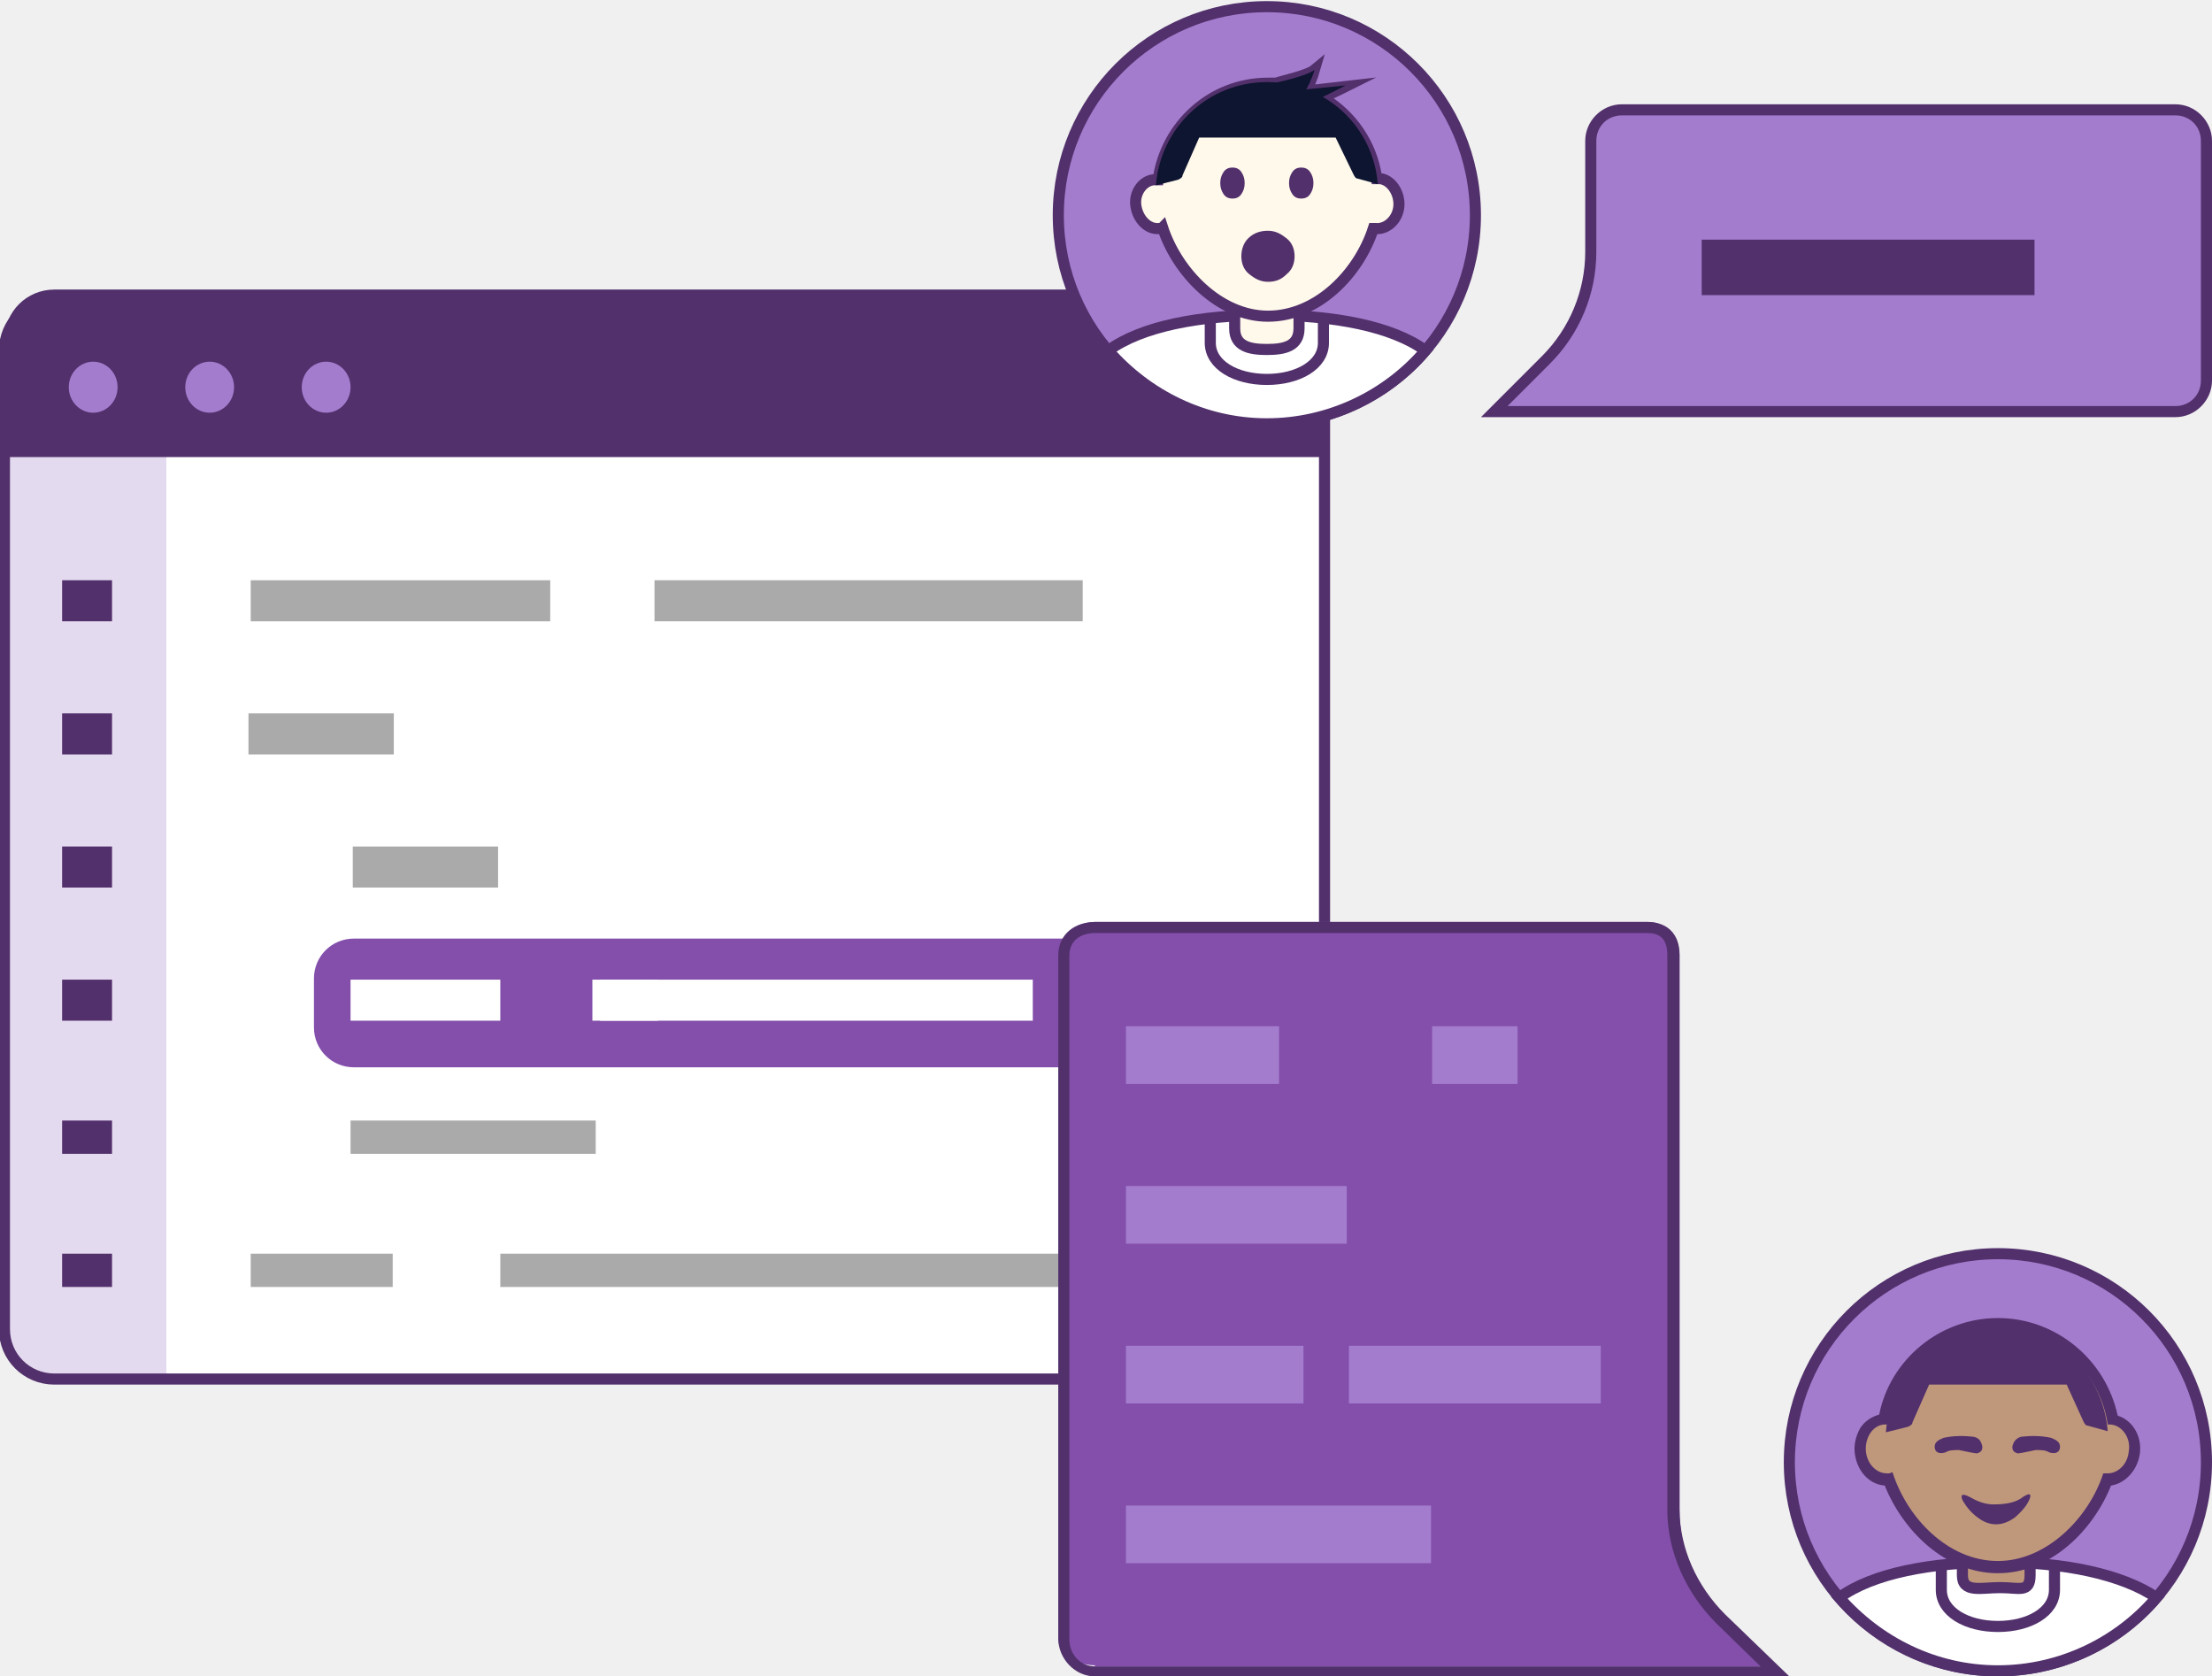
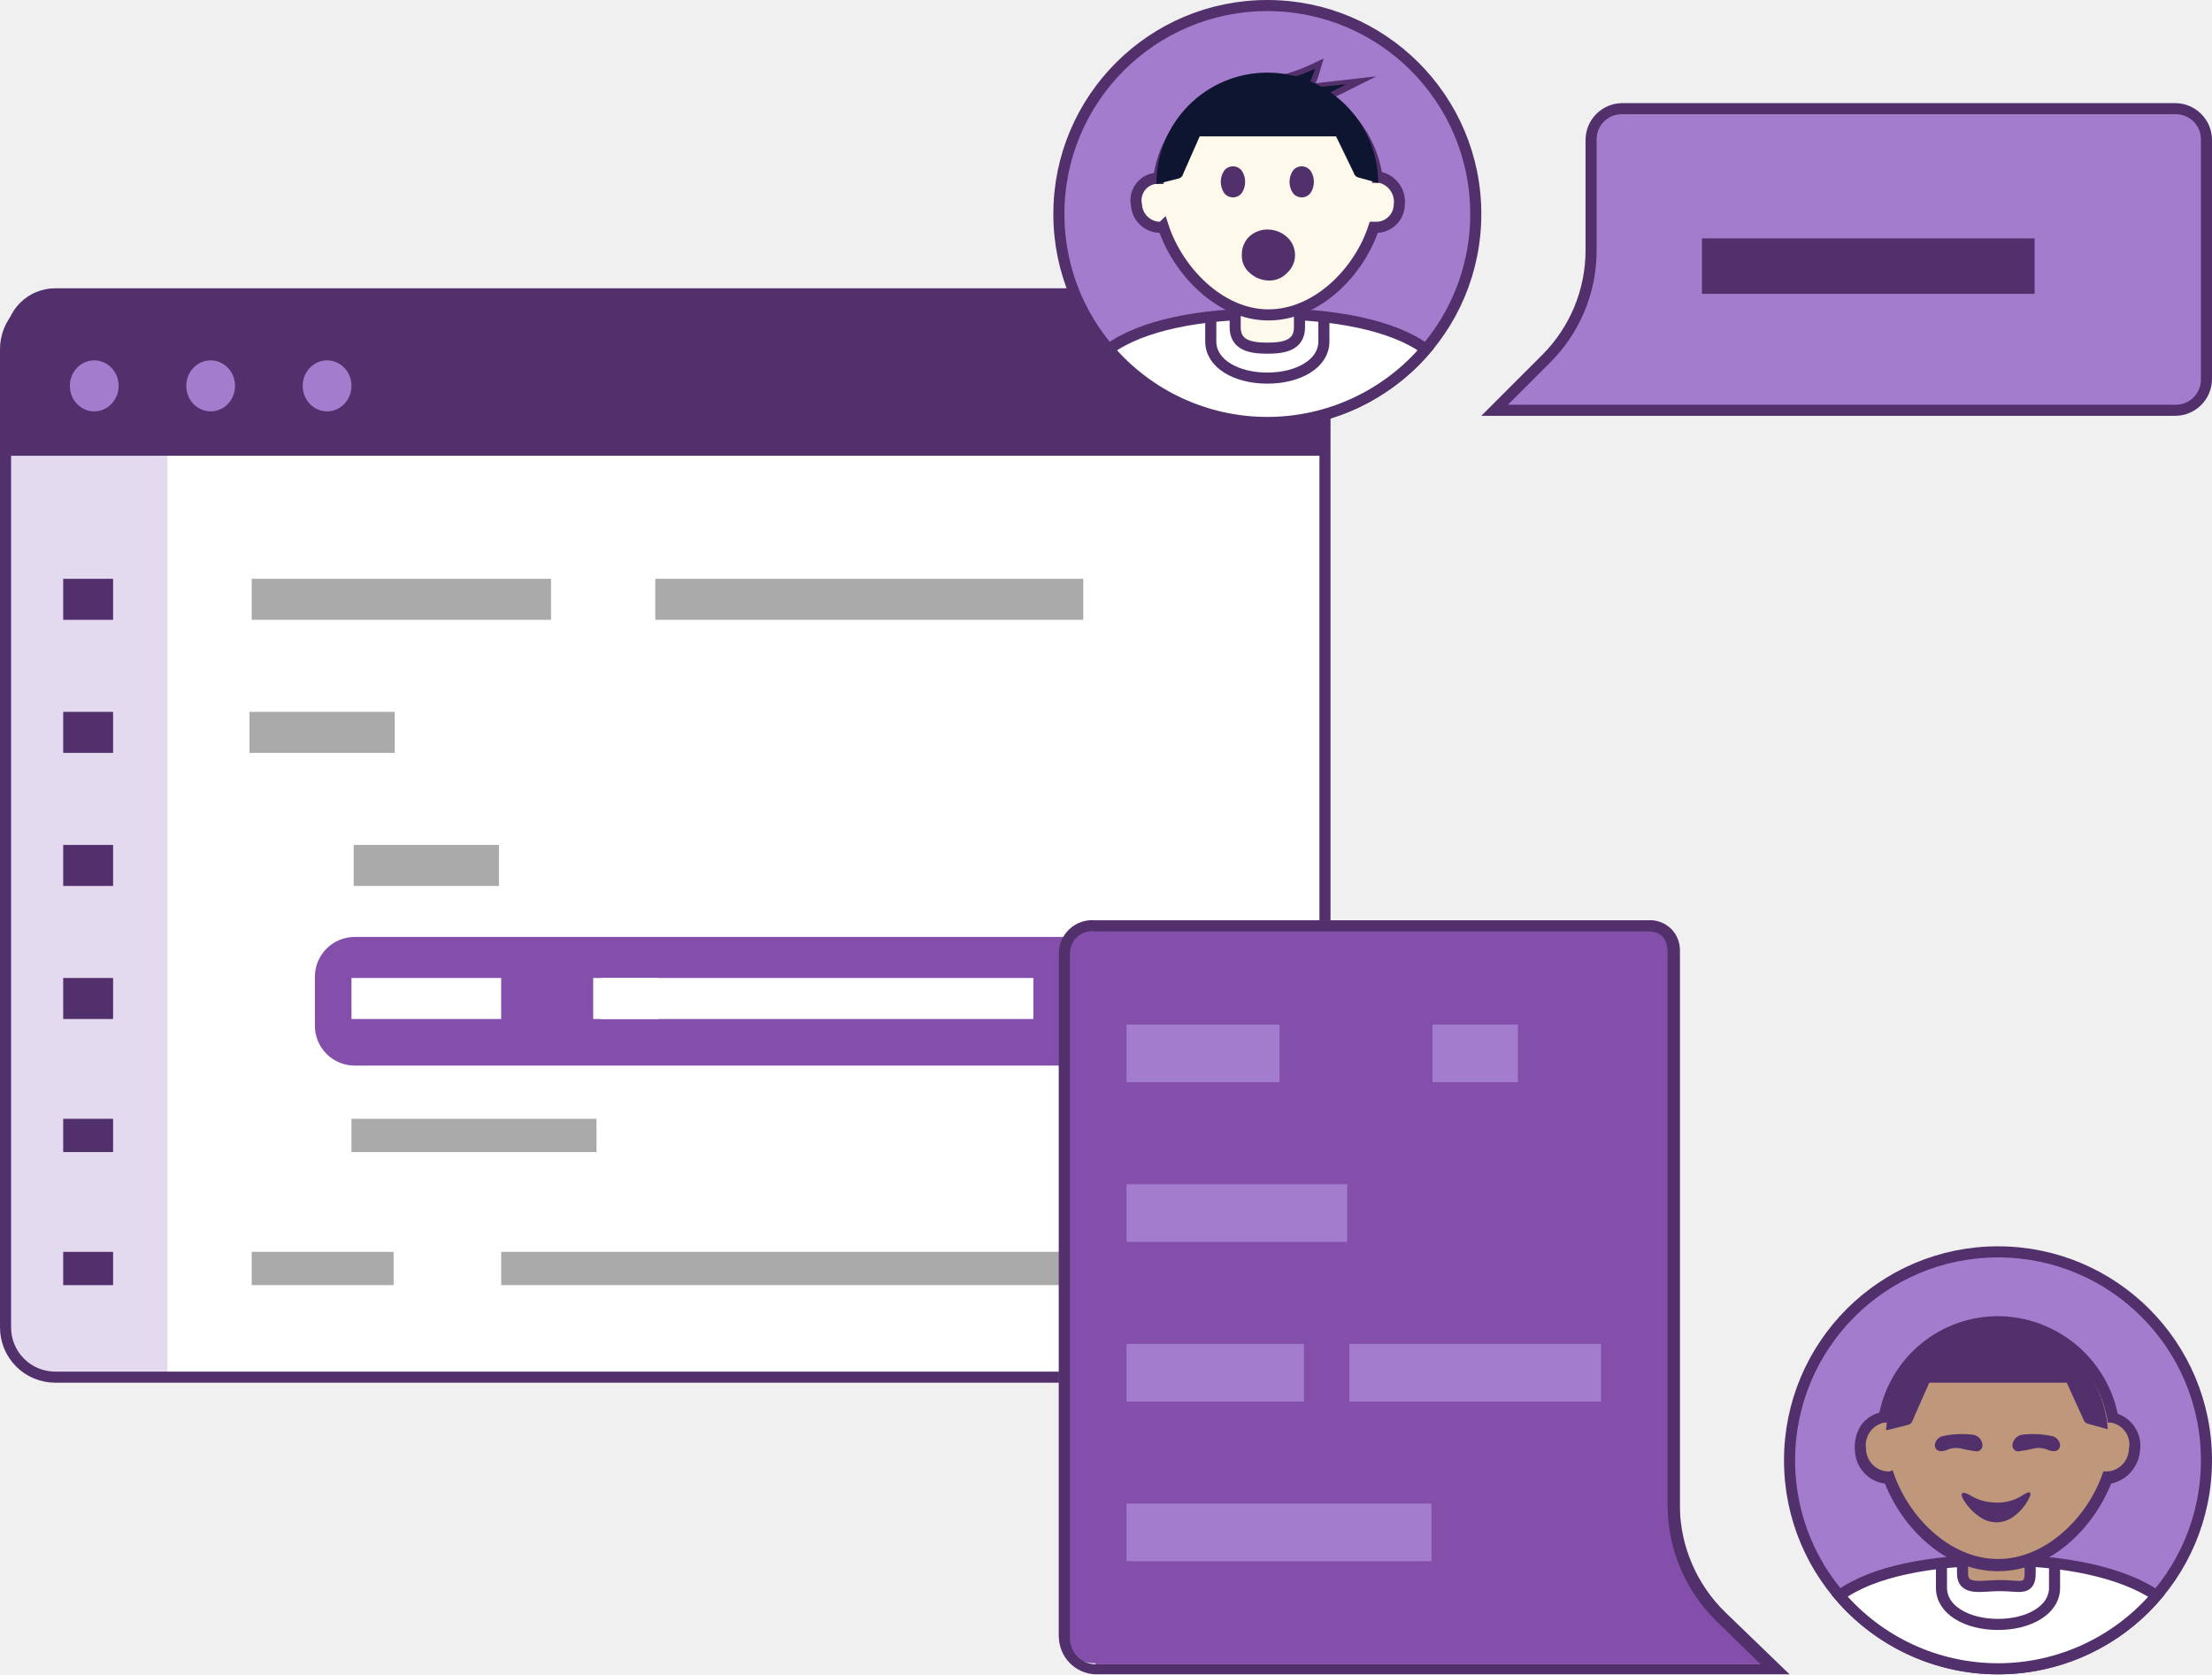
- <svg xmlns="http://www.w3.org/2000/svg" xmlns:xlink="http://www.w3.org/1999/xlink" version="1.1" id="Layer_1" x="0px" y="0px" viewBox="0 0 199.4 151" style="enable-background:new 0 0 199.4 151;" xml:space="preserve">
-   <style type="text/css">
- 	.st0{fill:#FFFFFF;}
- 	.st1{clip-path:url(#SVGID_8_);fill:#E4DAEF;}
- 	.st2{fill:none;stroke:#52306C;stroke-miterlimit:10;}
- 	.st3{fill:#52306C;}
- 	.st4{fill:url(#SVGID_9_);}
- 	.st5{fill:#A47CCE;}
- 	.st6{fill:#AAAAAA;}
- 	.st7{fill:url(#SVGID_10_);}
- 	.st8{fill:#FFFFFF;stroke:#52306C;stroke-miterlimit:10;}
- 	.st9{fill:#BF977B;stroke:#52306C;stroke-miterlimit:10;}
- 	.st10{fill:#BF977B;}
- 	.st11{fill:#FFF9EB;stroke:#52306C;stroke-miterlimit:10;}
- 	.st12{fill:#0E1530;}
- </style>
-   <g>
-     <g>
-       <g>
-         <g>
-           <g>
-             <path id="SVGID_1_" class="st0" d="M114.8,124.3H4.9c-2.5,0-4.5-2-4.5-4.5V31.6c0-2.5,2-4.5,4.5-4.5h114.5v92.7       C119.4,122.3,117.3,124.3,114.8,124.3z" />
-           </g>
-           <g>
-             <defs>
-               <path id="SVGID_6_" d="M114.8,124.3H4.9c-2.5,0-4.5-2-4.5-4.5V31.6c0-2.5,2-4.5,4.5-4.5h114.5v92.7        C119.4,122.3,117.3,124.3,114.8,124.3z" />
-             </defs>
-             <clipPath id="SVGID_8_">
-               <use xlink:href="#SVGID_6_" style="overflow:visible;" />
-             </clipPath>
-             <path class="st1" d="M15,124.3H0v-80c0-8,6.5-14.6,14.6-14.6H15V124.3z" />
-           </g>
-           <g>
-             <path id="SVGID_2_" class="st2" d="M114.8,124.3H4.9c-2.5,0-4.5-2-4.5-4.5V31.6c0-2.5,2-4.5,4.5-4.5h114.5v92.7       C119.4,122.3,117.3,124.3,114.8,124.3z" />
-           </g>
-         </g>
-         <path class="st3" d="M119.4,41.2H0.4V30.6c0-2.5,2-4.5,4.5-4.5h114.5V41.2z" />
-         <g>
-           <g>
-             <path class="st3" d="M5.6,52.3h4.5V56H5.6V52.3z" />
-             <path class="st3" d="M5.6,64.3h4.5V68H5.6V64.3z" />
-             <path class="st3" d="M5.6,76.3h4.5V80H5.6V76.3z" />
-             <path class="st3" d="M5.6,88.3h4.5V92H5.6V88.3z" />
-             <path class="st3" d="M5.6,101h4.5v3H5.6V101z" />
-             <path class="st3" d="M5.6,113h4.5v3H5.6V113z" />
-           </g>
-         </g>
-       </g>
-       <g>
-         <linearGradient id="SVGID_9_" gradientUnits="userSpaceOnUse" x1="64.6" y1="55.834" x2="64.6" y2="67.388" gradientTransform="matrix(1 0 0 -1 0 152)">
-           <stop offset="0" style="stop-color:#834FAB" />
-           <stop offset="1" style="stop-color:#834FAB" />
-         </linearGradient>
-         <path class="st4" d="M97.3,96.2H31.9c-2,0-3.6-1.6-3.6-3.6v-4.4c0-2,1.6-3.6,3.6-3.6h65.4c2,0,3.6,1.6,3.6,3.6v4.4     C100.9,94.6,99.3,96.2,97.3,96.2z" />
-       </g>
-       <g>
-         <path class="st0" d="M54.1,88.3h5.2V92h-5.2V88.3z" />
-         <path class="st0" d="M53.4,88.3h4.5V92h-4.5V88.3z" />
-         <path class="st0" d="M57.9,88.3h35.2V92H57.9C57.9,92,57.9,88.3,57.9,88.3z" />
-       </g>
-       <ellipse class="st5" cx="8.4" cy="34.9" rx="2.2" ry="2.3" />
-       <ellipse class="st5" cx="18.9" cy="34.9" rx="2.2" ry="2.3" />
-       <ellipse class="st5" cx="29.4" cy="34.9" rx="2.2" ry="2.3" />
-     </g>
+ <svg xmlns="http://www.w3.org/2000/svg" xmlns:xlink="http://www.w3.org/1999/xlink" id="Layer_1" data-name="Layer 1" viewBox="0 0 199.5 151">
+   <defs>
+     <style>.cls-1,.cls-5{fill:none;}.cls-11,.cls-2{fill:#fff;}.cls-3{clip-path:url(#clip-path);}.cls-4{fill:#e4daef;}.cls-11,.cls-12,.cls-14,.cls-5{stroke:#52306c;stroke-miterlimit:10;}.cls-6{fill:#52306c;}.cls-7{fill:url(#linear-gradient);}.cls-8{fill:#a47cce;}.cls-9{fill:#aaa;}.cls-10{fill:url(#linear-gradient-2);}.cls-12,.cls-13{fill:#bf977b;}.cls-14{fill:#fff9eb;}.cls-15{fill:#0e1530;}</style>
+     <clipPath id="clip-path" transform="translate(0.1 -0.1)">
+       <path class="cls-1" d="M114.8,124.3H4.9a4.48,4.48,0,0,1-4.5-4.5V31.6a4.48,4.48,0,0,1,4.5-4.5H119.4v92.7A4.57,4.57,0,0,1,114.8,124.3Z" />
+     </clipPath>
+     <linearGradient id="linear-gradient" x1="64.6" y1="504.17" x2="64.6" y2="492.61" gradientTransform="translate(0 -408)" gradientUnits="userSpaceOnUse">
+       <stop offset="0" stop-color="#834fab" />
+       <stop offset="1" stop-color="#834fab" />
+     </linearGradient>
+     <linearGradient id="linear-gradient-2" x1="95.4" y1="524.65" x2="160.07" y2="524.65" xlink:href="#linear-gradient" />
+   </defs>
+   <path id="SVGID" class="cls-2" d="M114.8,124.3H4.9a4.48,4.48,0,0,1-4.5-4.5V31.6a4.48,4.48,0,0,1,4.5-4.5H119.4v92.7A4.57,4.57,0,0,1,114.8,124.3Z" transform="translate(0.1 -0.1)" />
+   <g class="cls-3">
+     <path class="cls-4" d="M15,124.3H0v-80A14.62,14.62,0,0,1,14.6,29.7H15v94.6Z" transform="translate(0.1 -0.1)" />
  </g>
-   <path class="st6" d="M22.6,52.3h27V56h-27C22.6,56,22.6,52.3,22.6,52.3z" />
-   <path class="st6" d="M59,52.3h38.6V56H59V52.3z" />
-   <path class="st6" d="M22.4,64.3h13.1V68H22.4V64.3z" />
-   <path class="st6" d="M31.8,76.3h13.1V80H31.8V76.3z" />
-   <path class="st0" d="M31.6,88.3h13.5V92H31.6V88.3z" />
-   <path class="st6" d="M31.6,101h22.1v3H31.6V101z" />
-   <path class="st6" d="M22.6,113h12.8v3H22.6V113z" />
-   <path class="st6" d="M45.1,113h52.5v3H45.1V113z" />
-   <g>
-     <g>
-       <g>
-         <linearGradient id="SVGID_10_" gradientUnits="userSpaceOnUse" x1="95.4" y1="35.35" x2="160.075" y2="35.35" gradientTransform="matrix(1 0 0 -1 0 152)">
-           <stop offset="0" style="stop-color:#834FAB" />
-           <stop offset="1" style="stop-color:#834FAB" />
-         </linearGradient>
-         <path class="st7" d="M98.7,150.1c-1.5,0-3.3-0.9-3.3-2.4V86.1c0-1.5,1.8-3,3.3-3h49.9c1.5,0,2.8,1.4,2.8,3v50     c0,3.7,1.4,6.9,4,9.6l4.6,4.5H98.7V150.1z" />
-         <path class="st3" d="M148.5,84.1c1.3,0,1.8,0.7,1.8,2v50c0,3.8,1.7,7.5,4.4,10.2l4,3.9h-7H147H98.7c-1.3,0-2.3-1.1-2.3-2.4V86.1     c0-1.3,1-2,2.3-2h49.7 M148.5,83.1H98.7c-1.8,0-3.3,1.1-3.3,3v61.6c0,1.8,1.5,3.4,3.3,3.4h48.5h4.7h9.4l-5.8-5.6     c-2.5-2.5-4.1-5.9-4.1-9.5V86C151.4,84.3,150.4,83.1,148.5,83.1L148.5,83.1z" />
-       </g>
-     </g>
+   <path id="SVGID-2" data-name="SVGID" class="cls-5" d="M114.8,124.3H4.9a4.48,4.48,0,0,1-4.5-4.5V31.6a4.48,4.48,0,0,1,4.5-4.5H119.4v92.7A4.57,4.57,0,0,1,114.8,124.3Z" transform="translate(0.1 -0.1)" />
+   <path class="cls-6" d="M119.4,41.2H0.4V30.6a4.48,4.48,0,0,1,4.5-4.5H119.4V41.2Z" transform="translate(0.1 -0.1)" />
+   <path class="cls-6" d="M5.6,52.3h4.5V56H5.6V52.3Z" transform="translate(0.1 -0.1)" />
+   <path class="cls-6" d="M5.6,64.3h4.5V68H5.6V64.3Z" transform="translate(0.1 -0.1)" />
+   <path class="cls-6" d="M5.6,76.3h4.5V80H5.6V76.3Z" transform="translate(0.1 -0.1)" />
+   <path class="cls-6" d="M5.6,88.3h4.5V92H5.6V88.3Z" transform="translate(0.1 -0.1)" />
+   <path class="cls-6" d="M5.6,101h4.5v3H5.6v-3Z" transform="translate(0.1 -0.1)" />
+   <path class="cls-6" d="M5.6,113h4.5v3H5.6v-3Z" transform="translate(0.1 -0.1)" />
+   <path class="cls-7" d="M97.3,96.2H31.9a3.59,3.59,0,0,1-3.6-3.6V88.2a3.59,3.59,0,0,1,3.6-3.6H97.3a3.59,3.59,0,0,1,3.6,3.6v4.4A3.59,3.59,0,0,1,97.3,96.2Z" transform="translate(0.1 -0.1)" />
+   <path class="cls-2" d="M54.1,88.3h5.2V92H54.1V88.3Z" transform="translate(0.1 -0.1)" />
+   <path class="cls-2" d="M53.4,88.3h4.5V92H53.4V88.3Z" transform="translate(0.1 -0.1)" />
+   <path class="cls-2" d="M57.9,88.3H93.1V92H57.9V88.3Z" transform="translate(0.1 -0.1)" />
+   <ellipse class="cls-8" cx="8.5" cy="34.8" rx="2.2" ry="2.3" />
+   <ellipse class="cls-8" cx="19" cy="34.8" rx="2.2" ry="2.3" />
+   <ellipse class="cls-8" cx="29.5" cy="34.8" rx="2.2" ry="2.3" />
+   <path class="cls-9" d="M22.6,52.3h27V56h-27V52.3Z" transform="translate(0.1 -0.1)" />
+   <path class="cls-9" d="M59,52.3H97.6V56H59V52.3Z" transform="translate(0.1 -0.1)" />
+   <path class="cls-9" d="M22.4,64.3H35.5V68H22.4V64.3Z" transform="translate(0.1 -0.1)" />
+   <path class="cls-9" d="M31.8,76.3H44.9V80H31.8V76.3Z" transform="translate(0.1 -0.1)" />
+   <path class="cls-2" d="M31.6,88.3H45.1V92H31.6V88.3Z" transform="translate(0.1 -0.1)" />
+   <path class="cls-9" d="M31.6,101H53.7v3H31.6v-3Z" transform="translate(0.1 -0.1)" />
+   <path class="cls-9" d="M22.6,113H35.4v3H22.6v-3Z" transform="translate(0.1 -0.1)" />
+   <path class="cls-9" d="M45.1,113H97.6v3H45.1v-3Z" transform="translate(0.1 -0.1)" />
+   <path class="cls-10" d="M98.7,150.1c-1.5,0-3.3-.9-3.3-2.4V86.1c0-1.5,1.8-3,3.3-3h49.9a3,3,0,0,1,2.8,3v50a13.47,13.47,0,0,0,4,9.6l4.6,4.5H98.7v-0.1Z" transform="translate(0.1 -0.1)" />
+   <path class="cls-6" d="M148.5,84.1c1.3,0,1.8.7,1.8,2v50a14.66,14.66,0,0,0,4.4,10.2l4,3.9h-60a2.35,2.35,0,0,1-2.3-2.4V86.1a2,2,0,0,1,2.3-2h49.7m0.1-1H98.7a3,3,0,0,0-3.3,3v61.6a3.42,3.42,0,0,0,3.3,3.4h62.6l-5.8-5.6a13.58,13.58,0,0,1-4.1-9.5V86a2.68,2.68,0,0,0-2.9-2.9h0Z" transform="translate(0.1 -0.1)" />
+   <path class="cls-8" d="M134.7,37.2l4.7-4.7a13.76,13.76,0,0,0,4-9.8v-10a2.86,2.86,0,0,1,2.8-2.8h49.9a2.86,2.86,0,0,1,2.8,2.8V34.3a2.86,2.86,0,0,1-2.8,2.8l-61.4.1h0Z" transform="translate(0.1 -0.1)" />
+   <path class="cls-6" d="M196.1,10.4a2.26,2.26,0,0,1,2.3,2.3V34.3a2.26,2.26,0,0,1-2.3,2.3H135.9l3.8-3.8a14.23,14.23,0,0,0,4.2-10.1v-10a2.26,2.26,0,0,1,2.3-2.3h49.9m0-1H146.2a3.33,3.33,0,0,0-3.3,3.3v10a13.33,13.33,0,0,1-3.9,9.4l-5.5,5.5h62.6a3.33,3.33,0,0,0,3.3-3.3V12.7a3.33,3.33,0,0,0-3.3-3.3h0Z" transform="translate(0.1 -0.1)" />
+   <circle id="SVGID-3" data-name="SVGID" class="cls-8" cx="180.2" cy="131.7" r="18.8" />
+   <circle id="SVGID-4" data-name="SVGID" class="cls-5" cx="180.2" cy="131.7" r="18.8" />
+   <path class="cls-5" d="M172.6,141.6c-0.5,2.3,3.1,4.6,7.6,4.6s8-2.4,7.6-4.7" transform="translate(0.1 -0.1)" />
+   <path class="cls-11" d="M180.1,140.8c-6,0-11.3,1-14.3,3.2a18.79,18.79,0,0,0,28.6,0C191.3,141.9,186.1,140.8,180.1,140.8Z" transform="translate(0.1 -0.1)" />
+   <path class="cls-5" d="M175,140.8v2.5c0,2,2.3,3.3,5.1,3.3h0c2.8,0,5.1-1.3,5.1-3.3v-2.5" transform="translate(0.1 -0.1)" />
+   <path class="cls-12" d="M182.9,139.1h-6V142c0,1.6,1.7,1.1,3.3,1.1h0.2c1.6,0,2.6.5,2.6-1.1v-2.9h-0.1Z" transform="translate(0.1 -0.1)" />
+   <path class="cls-13" d="M180.1,141.3c-4.7,0-8.4-3.9-9.9-7.9h-0.1a2.6,2.6,0,0,1-2.4-2.5,3.44,3.44,0,0,1,.4-2,2.34,2.34,0,0,1,1.6-1h0.1a10.46,10.46,0,0,1,20.6.1,2.64,2.64,0,0,1,2,3,2.68,2.68,0,0,1-2.4,2.5C188.5,137.4,184.7,141.3,180.1,141.3Z" transform="translate(0.1 -0.1)" />
+   <path class="cls-6" d="M180.1,119.8a10,10,0,0,1,9.9,8.6h0.3a2,2,0,0,1,1.6,2.4,2.06,2.06,0,0,1-1.9,2h-0.4c-1.3,4-5.1,7.9-9.5,7.9s-8.2-3.9-9.5-8c-0.1,0-.2.1-0.3,0.1h-0.2a2.06,2.06,0,0,1-1.9-2,2.1,2.1,0,0,1,1.6-2.4h0.5a9.78,9.78,0,0,1,9.8-8.6m0-1a10.93,10.93,0,0,0-10.7,8.7,3,3,0,0,0-1.7,1.2,3.72,3.72,0,0,0-.5,2.3,3.1,3.1,0,0,0,2.7,2.9c1.6,4,5.4,7.9,10.2,7.9s8.6-3.9,10.2-7.9a3.31,3.31,0,0,0,2.6-2.9,3.08,3.08,0,0,0-2-3.4,11.11,11.11,0,0,0-10.8-8.8h0Z" transform="translate(0.1 -0.1)" />
+   <g id="a">
+     <path class="cls-6" d="M177.5,134.9q-0.9-.45-0.6.3a4.85,4.85,0,0,0,1.7,1.8,2.57,2.57,0,0,0,3-.2A4.42,4.42,0,0,0,183,135c0.1-.4-0.1-0.4-0.6-0.1a4.15,4.15,0,0,1-2.7.7,4.39,4.39,0,0,1-2.2-.7m1.2-4.5a1,1,0,0,0-.8-0.9,8.17,8.17,0,0,0-2.7.1,0.94,0.94,0,0,0-.8.8c0,0.5.4,0.7,1,.5a2.17,2.17,0,0,1,1.2-.2,15.4,15.4,0,0,0,1.6.3,0.55,0.55,0,0,0,.5-0.6m3.5-.9a1.08,1.08,0,0,0-.8.9,0.55,0.55,0,0,0,.5.6,15.4,15.4,0,0,0,1.6-.3,2.17,2.17,0,0,1,1.2.2c0.6,0.2,1,0,1-.5a0.94,0.94,0,0,0-.8-0.8A8.17,8.17,0,0,0,182.2,129.5Z" transform="translate(0.1 -0.1)" />
  </g>
-   <g>
-     <g>
-       <path class="st5" d="M134.7,37.2l4.7-4.7c2.6-2.6,4-6.1,4-9.8v-10c0-1.5,1.3-2.8,2.8-2.8h49.9c1.5,0,2.8,1.3,2.8,2.8v21.6    c0,1.5-1.3,2.8-2.8,2.8L134.7,37.2L134.7,37.2z" />
-       <path class="st3" d="M196.1,10.4c1.3,0,2.3,1,2.3,2.3v21.6c0,1.3-1,2.3-2.3,2.3h-48.5h-4.7h-7l3.8-3.8c2.7-2.7,4.2-6.3,4.2-10.1    v-10c0-1.3,1-2.3,2.3-2.3L196.1,10.4 M196.1,9.4h-49.9c-1.8,0-3.3,1.5-3.3,3.3v10c0,3.5-1.4,6.9-3.9,9.4l-5.5,5.5h9.4h4.7h48.5    c1.8,0,3.3-1.5,3.3-3.3V12.7C199.4,10.9,197.9,9.4,196.1,9.4L196.1,9.4z" />
-     </g>
+   <path class="cls-6" d="M187.8,128.1a0.54,0.54,0,0,0,.4.4L190,129a10.3,10.3,0,0,0-10-9.6c-5.3,0-9.6,4.5-10,9.7l2-.5a0.54,0.54,0,0,0,.4-0.4l1.5-3.4h12.4Z" transform="translate(0.1 -0.1)" />
+   <circle id="SVGID-5" data-name="SVGID" class="cls-8" cx="114.3" cy="19.3" r="18.8" />
+   <circle id="SVGID-6" data-name="SVGID" class="cls-5" cx="114.3" cy="19.3" r="18.8" />
+   <path class="cls-5" d="M106.7,29.2c-0.5,2.3,3.1,4.6,7.6,4.6s8-2.4,7.6-4.7" transform="translate(0.1 -0.1)" />
+   <path class="cls-11" d="M114.2,28.4c-6,0-11.3,1-14.3,3.2a18.79,18.79,0,0,0,28.6,0C125.5,29.4,120.2,28.4,114.2,28.4Z" transform="translate(0.1 -0.1)" />
+   <path class="cls-5" d="M109.1,28.4v2.5c0,2,2.3,3.3,5.1,3.3h0c2.8,0,5.1-1.3,5.1-3.3V28.4" transform="translate(0.1 -0.1)" />
+   <path class="cls-14" d="M117.1,26.7h-5.8v2.9c0,1.6,1.3,1.9,2.9,1.9h0c1.6,0,2.9-.3,2.9-1.9V26.7Z" transform="translate(0.1 -0.1)" />
+   <path class="cls-14" d="M124.4,16.1h-0.3a10,10,0,0,0-4.9-7.3c1.1-.5,2.1-1,2.1-1l-3.5.4h0c0.2-.6.5-1.2,0.7-1.9A16.13,16.13,0,0,1,115,7.5h-0.7a10,10,0,0,0-9.9,8.7H104a2,2,0,0,0-1.6,2.4,2.15,2.15,0,0,0,2.1,2,0.37,0.37,0,0,0,.3-0.1c1.3,4,5.1,8,9.5,8s8.2-3.9,9.5-7.9H124a2.08,2.08,0,0,0,2.1-2A2.27,2.27,0,0,0,124.4,16.1Z" transform="translate(0.1 -0.1)" />
+   <path class="cls-15" d="M122,15.7a0.54,0.54,0,0,0,.4.4l1.8,0.5a10,10,0,0,0-20,.1l2-.5a0.54,0.54,0,0,0,.4-0.4l1.5-3.4h12.3Z" transform="translate(0.1 -0.1)" />
+   <g id="a-2" data-name="a">
+     <path class="cls-6" d="M111.9,23.1a2,2,0,0,0,.7,1.6,2.61,2.61,0,0,0,1.7.7,2.19,2.19,0,0,0,1.7-.7,2.18,2.18,0,0,0,0-3.2,2.61,2.61,0,0,0-1.7-.7,2.41,2.41,0,0,0-1.8.7,2.27,2.27,0,0,0-.6,1.6m0-5.6a1.82,1.82,0,0,0,0-2,1,1,0,0,0-1.6,0,1.82,1.82,0,0,0,0,2,1,1,0,0,0,1.6,0" transform="translate(0.1 -0.1)" />
  </g>
-   <g>
-     <g>
-       <g>
-         <g>
-           <circle id="SVGID_5_" class="st5" cx="180.1" cy="131.8" r="18.8" />
-         </g>
-         <g>
-           <circle id="SVGID_3_" class="st2" cx="180.1" cy="131.8" r="18.8" />
-         </g>
-       </g>
-     </g>
-     <path class="st2" d="M172.6,141.6c-0.5,2.3,3.1,4.6,7.6,4.6c4.4,0,8-2.4,7.6-4.7" />
-     <path class="st8" d="M180.1,140.8c-6,0-11.3,1-14.3,3.2c3.5,4,8.6,6.6,14.3,6.6s10.9-2.6,14.3-6.6   C191.3,141.9,186.1,140.8,180.1,140.8z" />
-     <path class="st2" d="M175,140.8v2.5c0,2,2.3,3.3,5.1,3.3l0,0c2.8,0,5.1-1.3,5.1-3.3v-2.5" />
-     <path class="st9" d="M182.9,139.1h-6v2.9c0,1.6,1.7,1.1,3.3,1.1h0.2c1.6,0,2.6,0.5,2.6-1.1v-2.9H182.9z" />
-     <g>
-       <path class="st10" d="M180.1,141.3c-4.7,0-8.4-3.9-9.9-7.9h-0.1c-1.2,0-2.3-1.1-2.4-2.5c-0.1-0.7,0.1-1.4,0.4-2    c0.4-0.6,1-0.9,1.6-1c0,0,0,0,0.1,0c0.9-5,5.2-8.6,10.3-8.6s9.4,3.7,10.3,8.7c1.3,0.2,2.1,1.5,2,3c-0.2,1.4-1.2,2.5-2.4,2.5    C188.5,137.4,184.7,141.3,180.1,141.3z" />
-       <path class="st3" d="M180.1,119.8c5.1,0,9.2,3.8,9.9,8.6c0.1,0,0.1,0,0.2,0h0.1c1,0.1,1.8,1.2,1.6,2.4c-0.1,1.2-1,2-1.9,2    c-0.1,0-0.1,0-0.2,0c-0.1,0-0.1,0-0.2,0c-1.3,4-5.1,7.9-9.5,7.9c-4.5,0-8.2-3.9-9.5-8c-0.1,0-0.2,0.1-0.3,0.1s-0.1,0-0.2,0    c-1,0-1.8-0.9-1.9-2c-0.1-1.2,0.6-2.3,1.6-2.4c0.1,0,0.1,0,0.2,0c0.1,0,0.2,0,0.3,0C170.8,123.6,175,119.8,180.1,119.8     M180.1,118.8c-5.2,0-9.7,3.7-10.7,8.7c-0.7,0.2-1.3,0.6-1.7,1.2c-0.4,0.7-0.6,1.5-0.5,2.3c0.2,1.6,1.3,2.8,2.7,2.9    c1.6,4,5.4,7.9,10.2,7.9s8.6-3.9,10.2-7.9c1.3-0.2,2.4-1.4,2.6-2.9c0.2-1.6-0.7-3-2-3.4C189.8,122.5,185.3,118.8,180.1,118.8    L180.1,118.8z" />
-     </g>
-     <g transform="matrix( 1, 0, 0, 1, 0,0) ">
-       <g>
-         <g id="a_2_">
-           <path class="st3" d="M177.5,134.9c-0.6-0.3-0.8-0.2-0.6,0.3c0.4,0.7,0.9,1.3,1.7,1.8c1,0.6,2,0.5,3-0.2c0.7-0.6,1.2-1.2,1.4-1.8      c0.1-0.4-0.1-0.4-0.6-0.1c-0.6,0.5-1.5,0.7-2.7,0.7C178.9,135.6,178.2,135.3,177.5,134.9 M178.7,130.4c-0.1-0.5-0.3-0.8-0.8-0.9      c-0.9-0.1-1.8-0.1-2.7,0.1c-0.5,0.2-0.8,0.4-0.8,0.8c0,0.5,0.4,0.7,1,0.5c0.3-0.2,0.7-0.2,1.2-0.2c0.9,0.2,1.5,0.3,1.6,0.3      C178.6,130.9,178.7,130.7,178.7,130.4 M182.2,129.5c-0.4,0.1-0.7,0.4-0.8,0.9c0,0.3,0.1,0.5,0.5,0.6c0.1,0,0.7-0.1,1.6-0.3      c0.5,0,0.9,0,1.2,0.2c0.6,0.2,1,0,1-0.5c0-0.4-0.3-0.6-0.8-0.8C184,129.4,183.1,129.4,182.2,129.5z" />
-         </g>
-       </g>
-     </g>
-     <g>
-       <path class="st3" d="M187.8,128.1c0.1,0.2,0.2,0.4,0.4,0.4l1.8,0.5c-0.4-5.2-4.7-9.6-10-9.6s-9.6,4.5-10,9.7l2-0.5    c0.2-0.1,0.4-0.2,0.4-0.4l1.5-3.4h12.4L187.8,128.1z" />
-     </g>
-   </g>
-   <g>
-     <g>
-       <g>
-         <circle id="SVGID_7_" class="st5" cx="114.2" cy="19.4" r="18.8" />
-       </g>
-       <g>
-         <circle id="SVGID_4_" class="st2" cx="114.2" cy="19.4" r="18.8" />
-       </g>
-     </g>
-   </g>
-   <path class="st2" d="M106.7,29.2c-0.5,2.3,3.1,4.6,7.6,4.6c4.4,0,8-2.4,7.6-4.7" />
-   <path class="st8" d="M114.2,28.4c-6,0-11.3,1-14.3,3.2c3.5,4,8.6,6.6,14.3,6.6s10.9-2.6,14.3-6.6C125.5,29.4,120.2,28.4,114.2,28.4z  " />
-   <path class="st2" d="M109.1,28.4v2.5c0,2,2.3,3.3,5.1,3.3l0,0c2.8,0,5.1-1.3,5.1-3.3v-2.5" />
-   <path class="st11" d="M117.1,26.7h-5.8v2.9c0,1.6,1.3,1.9,2.9,1.9l0,0c1.6,0,2.9-0.3,2.9-1.9V26.7z" />
-   <path class="st11" d="M124.4,16.1c-0.1,0-0.2,0-0.3,0c-0.4-3.1-2.3-5.8-4.9-7.3c1.1-0.5,2.1-1,2.1-1l-3.5,0.4l0,0  c0.2-0.6,0.5-1.2,0.7-1.9c-0.6,0.5-2.9,1-3.5,1.2c-0.2,0-0.5,0-0.7,0c-5.1,0-9.2,3.8-9.9,8.7c-0.1,0-0.3,0-0.4,0  c-1,0.1-1.8,1.2-1.6,2.4s1.1,2.1,2.1,2c0.1,0,0.2,0,0.3-0.1c1.3,4,5.1,8,9.5,8c4.5,0,8.2-3.9,9.5-7.9c0.1,0,0.1,0,0.2,0  c1,0.1,2-0.8,2.1-2S125.4,16.2,124.4,16.1z" />
-   <g>
-     <path class="st12" d="M122,15.7c0.1,0.2,0.2,0.4,0.4,0.4l1.8,0.5c-0.4-5.2-4.7-9.2-10-9.2s-9.6,4.1-10,9.3l2-0.5   c0.2-0.1,0.4-0.2,0.4-0.4l1.5-3.4h12.3L122,15.7z" />
-   </g>
-   <g transform="matrix( 1, 0, 0, 1, 0,0) ">
-     <g>
-       <g id="a_1_">
-         <path class="st3" d="M111.9,23.1c0,0.6,0.2,1.2,0.7,1.6s1,0.7,1.7,0.7s1.2-0.2,1.7-0.7c0.5-0.4,0.7-1,0.7-1.6s-0.2-1.2-0.7-1.6     s-1-0.7-1.7-0.7s-1.3,0.2-1.8,0.7C112.1,21.9,111.9,22.5,111.9,23.1 M111.9,17.5c0.2-0.3,0.3-0.6,0.3-1s-0.1-0.7-0.3-1     c-0.2-0.3-0.5-0.4-0.8-0.4s-0.6,0.1-0.8,0.4c-0.2,0.3-0.3,0.6-0.3,1s0.1,0.7,0.3,1c0.2,0.3,0.5,0.4,0.8,0.4     S111.7,17.8,111.9,17.5" />
-       </g>
-     </g>
-     <path class="st3" d="M118.1,17.5c0.2-0.3,0.3-0.6,0.3-1s-0.1-0.7-0.3-1c-0.2-0.3-0.5-0.4-0.8-0.4s-0.6,0.1-0.8,0.4   c-0.2,0.3-0.3,0.6-0.3,1s0.1,0.7,0.3,1c0.2,0.3,0.5,0.4,0.8,0.4S117.9,17.8,118.1,17.5" />
-   </g>
-   <path class="st12" d="M114.8,7.5c0,0,2.9-0.6,3.7-1.2C118,8,117,9.2,117,9.2L114.8,7.5z" />
-   <path class="st12" d="M117.3,8.1l4-0.4c0,0-3.6,1.9-4.6,2.1C115.6,9.9,117.3,8.1,117.3,8.1z" />
-   <g>
-     <g>
-       <path class="st5" d="M129.1,92.5h7.7v5.2h-7.7V92.5z" />
-     </g>
-   </g>
-   <path class="st5" d="M101.5,92.5h13.8v5.2h-13.8V92.5z" />
-   <path class="st5" d="M101.5,106.9h19.9v5.2h-19.9V106.9z" />
-   <path class="st5" d="M101.5,121.3h16v5.2h-16V121.3z" />
-   <path class="st5" d="M121.6,121.3h22.7v5.2h-22.7V121.3z" />
-   <path class="st5" d="M101.5,135.7H129v5.2h-27.5V135.7z" />
-   <path class="st3" d="M153.4,21.6h30v5h-30C153.4,26.6,153.4,21.6,153.4,21.6z" />
+   <path class="cls-6" d="M118.1,17.5a1.82,1.82,0,0,0,0-2,1,1,0,0,0-1.6,0,1.82,1.82,0,0,0,0,2,1,1,0,0,0,1.6,0" transform="translate(0.1 -0.1)" />
+   <path class="cls-15" d="M114.8,7.5a15.12,15.12,0,0,0,3.7-1.2A9,9,0,0,1,117,9.2Z" transform="translate(0.1 -0.1)" />
+   <path class="cls-15" d="M117.3,8.1l4-.4a35.78,35.78,0,0,1-4.6,2.1C115.6,9.9,117.3,8.1,117.3,8.1Z" transform="translate(0.1 -0.1)" />
+   <path class="cls-8" d="M129.1,92.5h7.7v5.2h-7.7V92.5Z" transform="translate(0.1 -0.1)" />
+   <path class="cls-8" d="M101.5,92.5h13.8v5.2H101.5V92.5Z" transform="translate(0.1 -0.1)" />
+   <path class="cls-8" d="M101.5,106.9h19.9v5.2H101.5v-5.2Z" transform="translate(0.1 -0.1)" />
+   <path class="cls-8" d="M101.5,121.3h16v5.2h-16v-5.2Z" transform="translate(0.1 -0.1)" />
+   <path class="cls-8" d="M121.6,121.3h22.7v5.2H121.6v-5.2Z" transform="translate(0.1 -0.1)" />
+   <path class="cls-8" d="M101.5,135.7H129v5.2H101.5v-5.2Z" transform="translate(0.1 -0.1)" />
+   <path class="cls-6" d="M153.4,21.6h30v5h-30v-5Z" transform="translate(0.1 -0.1)" />
</svg>
